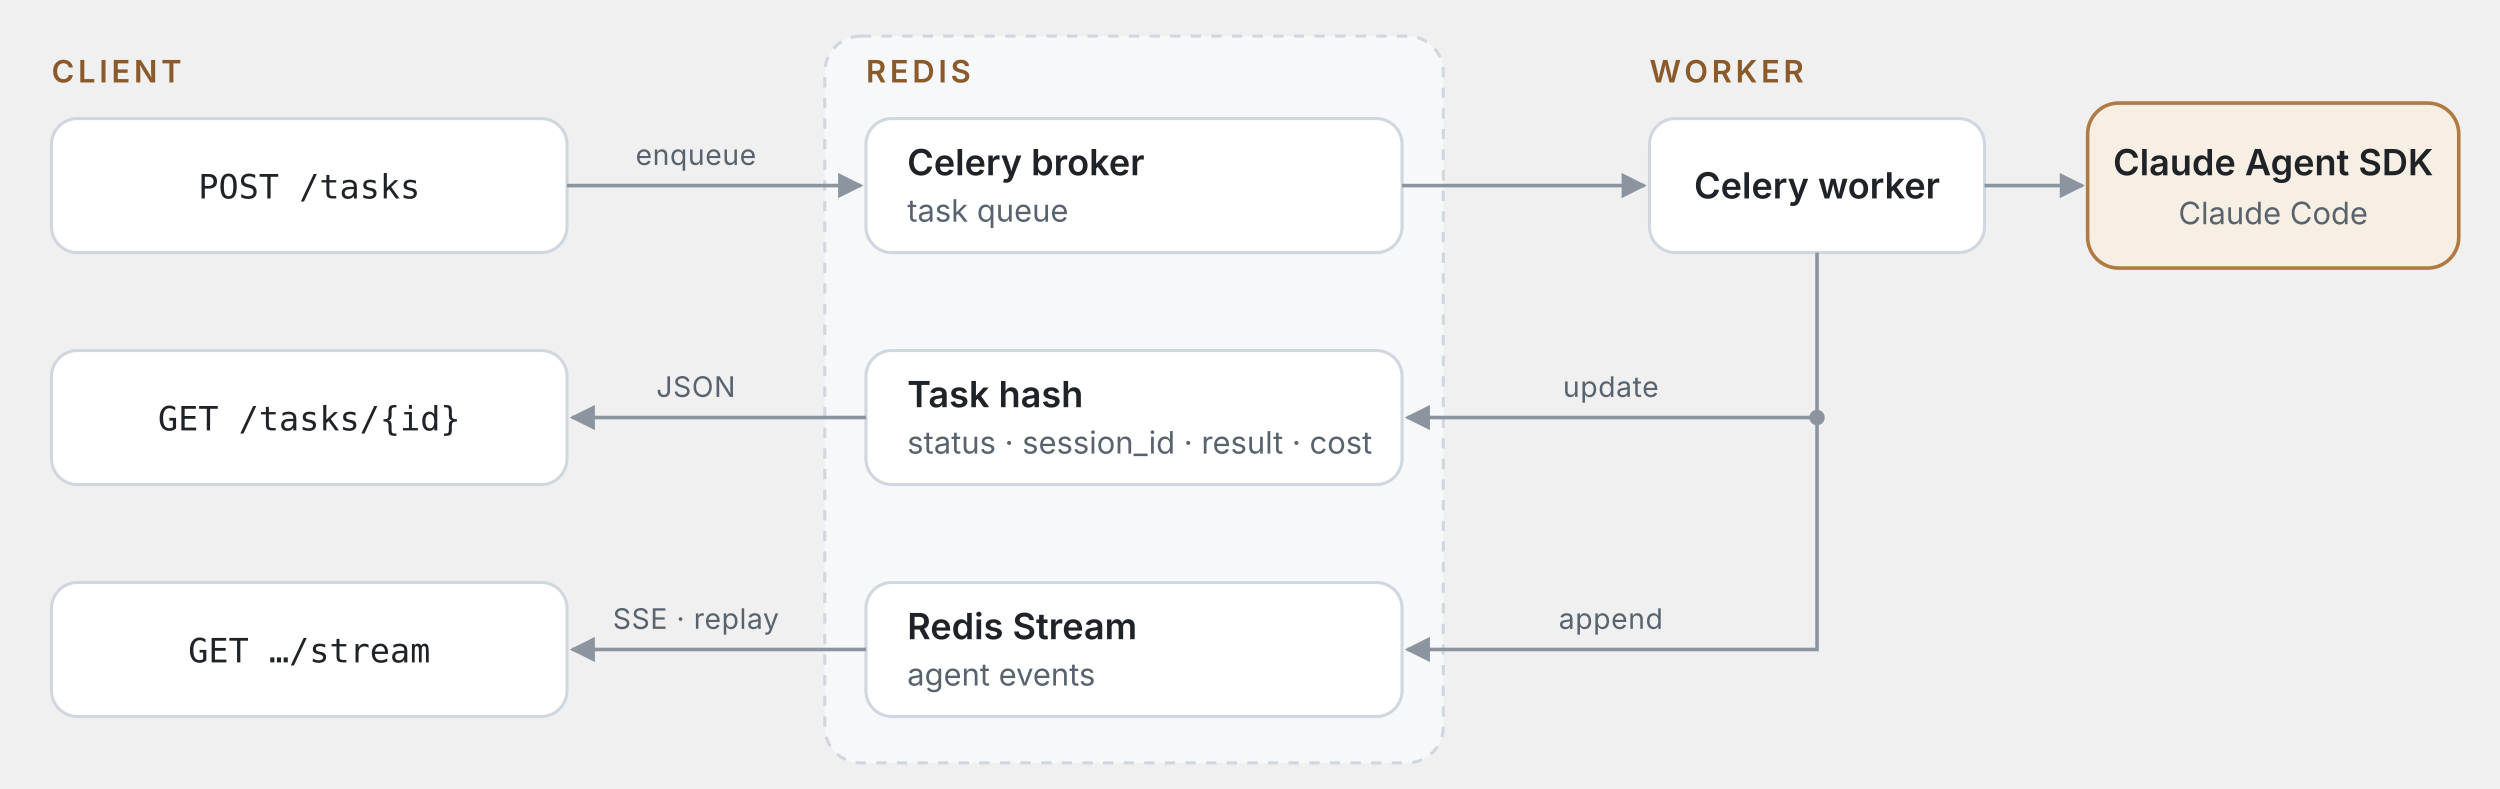
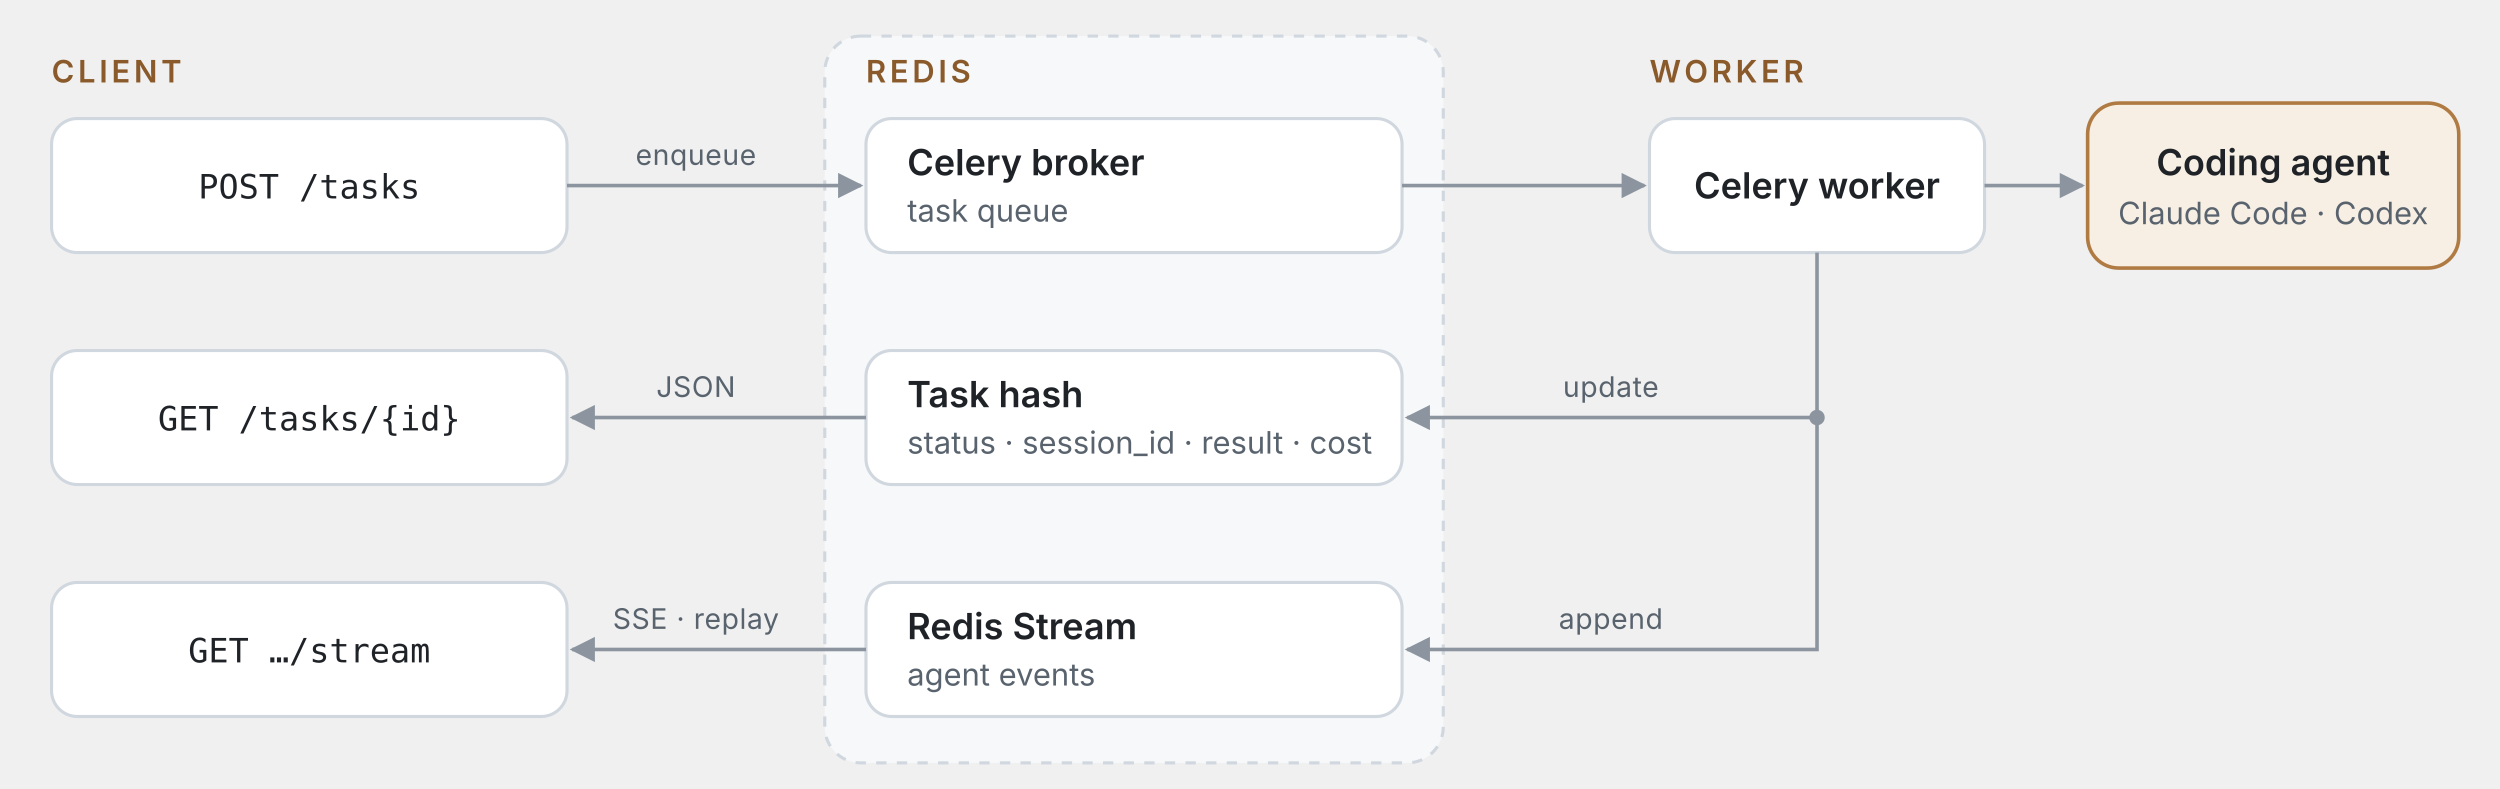
<svg xmlns="http://www.w3.org/2000/svg" viewBox="0 0 970 306" width="970" height="306" role="img" aria-labelledby="title desc">
  <style>
    text { font-family: -apple-system, BlinkMacSystemFont, "Segoe UI", system-ui, sans-serif; fill: #1f2328; }
    .mono { font-family: ui-monospace, SFMono-Regular, Menlo, Consolas, monospace; font-size: 13px; }
    .label { font-size: 14px; font-weight: 600; }
    .sub { font-size: 12px; fill: #59636e; }
    .edge { font-size: 11px; fill: #59636e; letter-spacing: .02em; }
    .title { font-size: 12px; font-weight: 600; fill: #8a5a2b; letter-spacing: .12em; }
    .box { fill: #ffffff; stroke: #d0d7de; stroke-width: 1.2; }
    .group { fill: #f6f8fa; stroke: #d0d7de; stroke-width: 1.2; stroke-dasharray: 4 4; }
    .accent { fill: #f7efe4; stroke: #b07a43; stroke-width: 1.4; }
    .line { fill: none; stroke: #8c959f; stroke-width: 1.4; }
    .head { fill: #8c959f; }
    .dot { fill: #8c959f; }
    @media (prefers-color-scheme: dark) {
      text { fill: #e6edf3; }
      .sub, .edge { fill: #9198a1; }
      .title { fill: #d9a86c; }
      .box { fill: #0d1117; stroke: #3d444d; }
      .group { fill: #151b23; stroke: #3d444d; }
      .accent { fill: #2a2016; stroke: #c48c52; }
      .line { stroke: #6e7681; }
      .head, .dot { fill: #6e7681; }
    }
  </style>
  <defs>
    <marker id="arrow" viewBox="0 0 10 10" refX="9" refY="5" markerWidth="7" markerHeight="7" orient="auto-start-reverse">
      <path class="head" d="M0 0 L10 5 L0 10 z" />
    </marker>
  </defs>
  <text class="title" x="20" y="32">CLIENT</text>
  <rect class="box" x="20" y="46" width="200" height="52" rx="10" />
  <text class="mono" x="120" y="77" text-anchor="middle">POST /tasks</text>
  <rect class="box" x="20" y="136" width="200" height="52" rx="10" />
  <text class="mono" x="120" y="167" text-anchor="middle">GET /tasks/{id}</text>
  <rect class="box" x="20" y="226" width="200" height="52" rx="10" />
  <text class="mono" x="120" y="257" text-anchor="middle">GET …/stream</text>
  <rect class="group" x="320" y="14" width="240" height="282" rx="14" />
  <text class="title" x="336" y="32">REDIS</text>
  <rect class="box" x="336" y="46" width="208" height="52" rx="10" />
  <text class="label" x="352" y="68">Celery broker</text>
  <text class="sub" x="352" y="86">task queue</text>
  <rect class="box" x="336" y="136" width="208" height="52" rx="10" />
  <text class="label" x="352" y="158">Task hash</text>
  <text class="sub" x="352" y="176">status · session_id · result · cost</text>
  <rect class="box" x="336" y="226" width="208" height="52" rx="10" />
  <text class="label" x="352" y="248">Redis Stream</text>
  <text class="sub" x="352" y="266">agent events</text>
  <text class="title" x="640" y="32">WORKER</text>
  <rect class="box" x="640" y="46" width="130" height="52" rx="10" />
  <text class="label" x="705" y="77" text-anchor="middle">Celery worker</text>
  <rect class="accent" x="810" y="40" width="144" height="64" rx="12" />
-   <text class="label" x="882" y="68" text-anchor="middle">Claude Agent SDK</text>
-   <text class="sub" x="882" y="87" text-anchor="middle">Claude Code</text>
+   <text class="label" x="882" y="68" text-anchor="middle">Coding agent</text>
+   <text class="sub" x="882" y="87" text-anchor="middle">Claude Code · Codex</text>
  <path class="line" d="M220 72 H334" marker-end="url(#arrow)" />
  <text class="edge" x="270" y="64" text-anchor="middle">enqueue</text>
  <path class="line" d="M544 72 H638" marker-end="url(#arrow)" />
  <path class="line" d="M770 72 H808" marker-end="url(#arrow)" />
  <path class="line" d="M705 98 V252 H546" marker-end="url(#arrow)" />
  <path class="line" d="M705 162 H546" marker-end="url(#arrow)" />
  <circle class="dot" cx="705" cy="162" r="3" />
  <text class="edge" x="625" y="154" text-anchor="middle">update</text>
  <text class="edge" x="625" y="244" text-anchor="middle">append</text>
  <path class="line" d="M336 162 H222" marker-end="url(#arrow)" />
  <text class="edge" x="270" y="154" text-anchor="middle">JSON</text>
  <path class="line" d="M336 252 H222" marker-end="url(#arrow)" />
  <text class="edge" x="270" y="244" text-anchor="middle">SSE · replay</text>
</svg>
